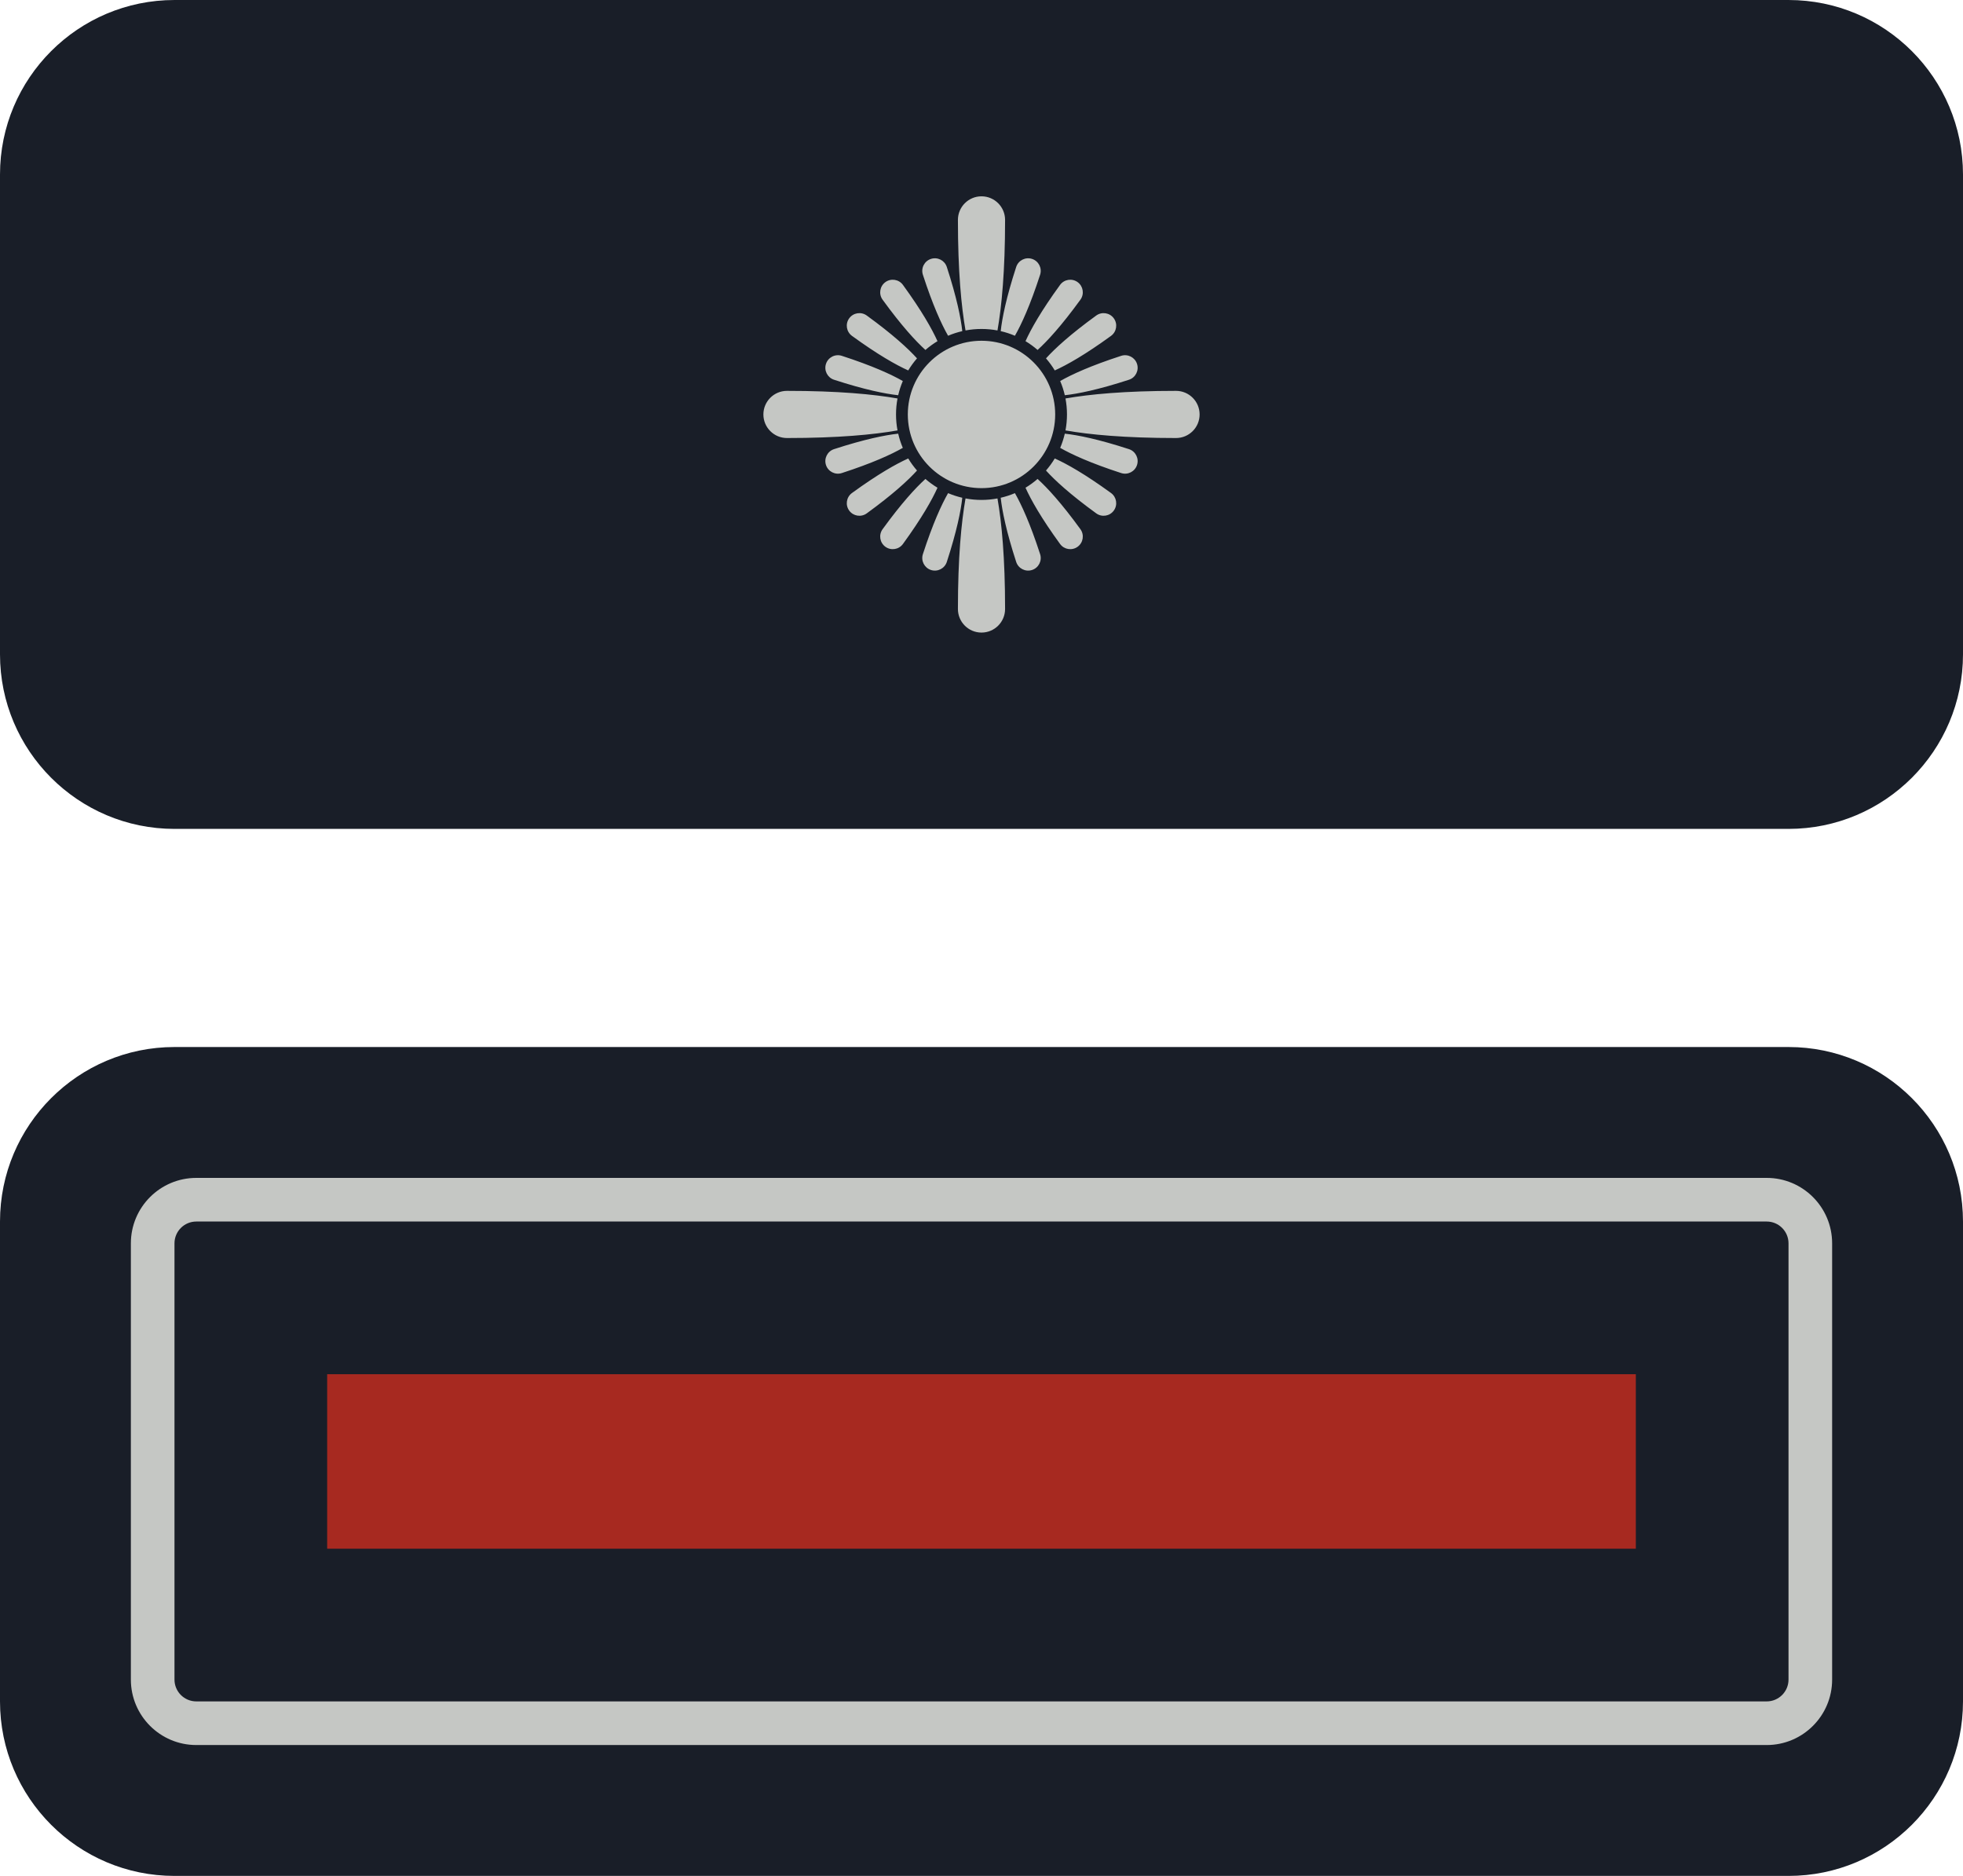
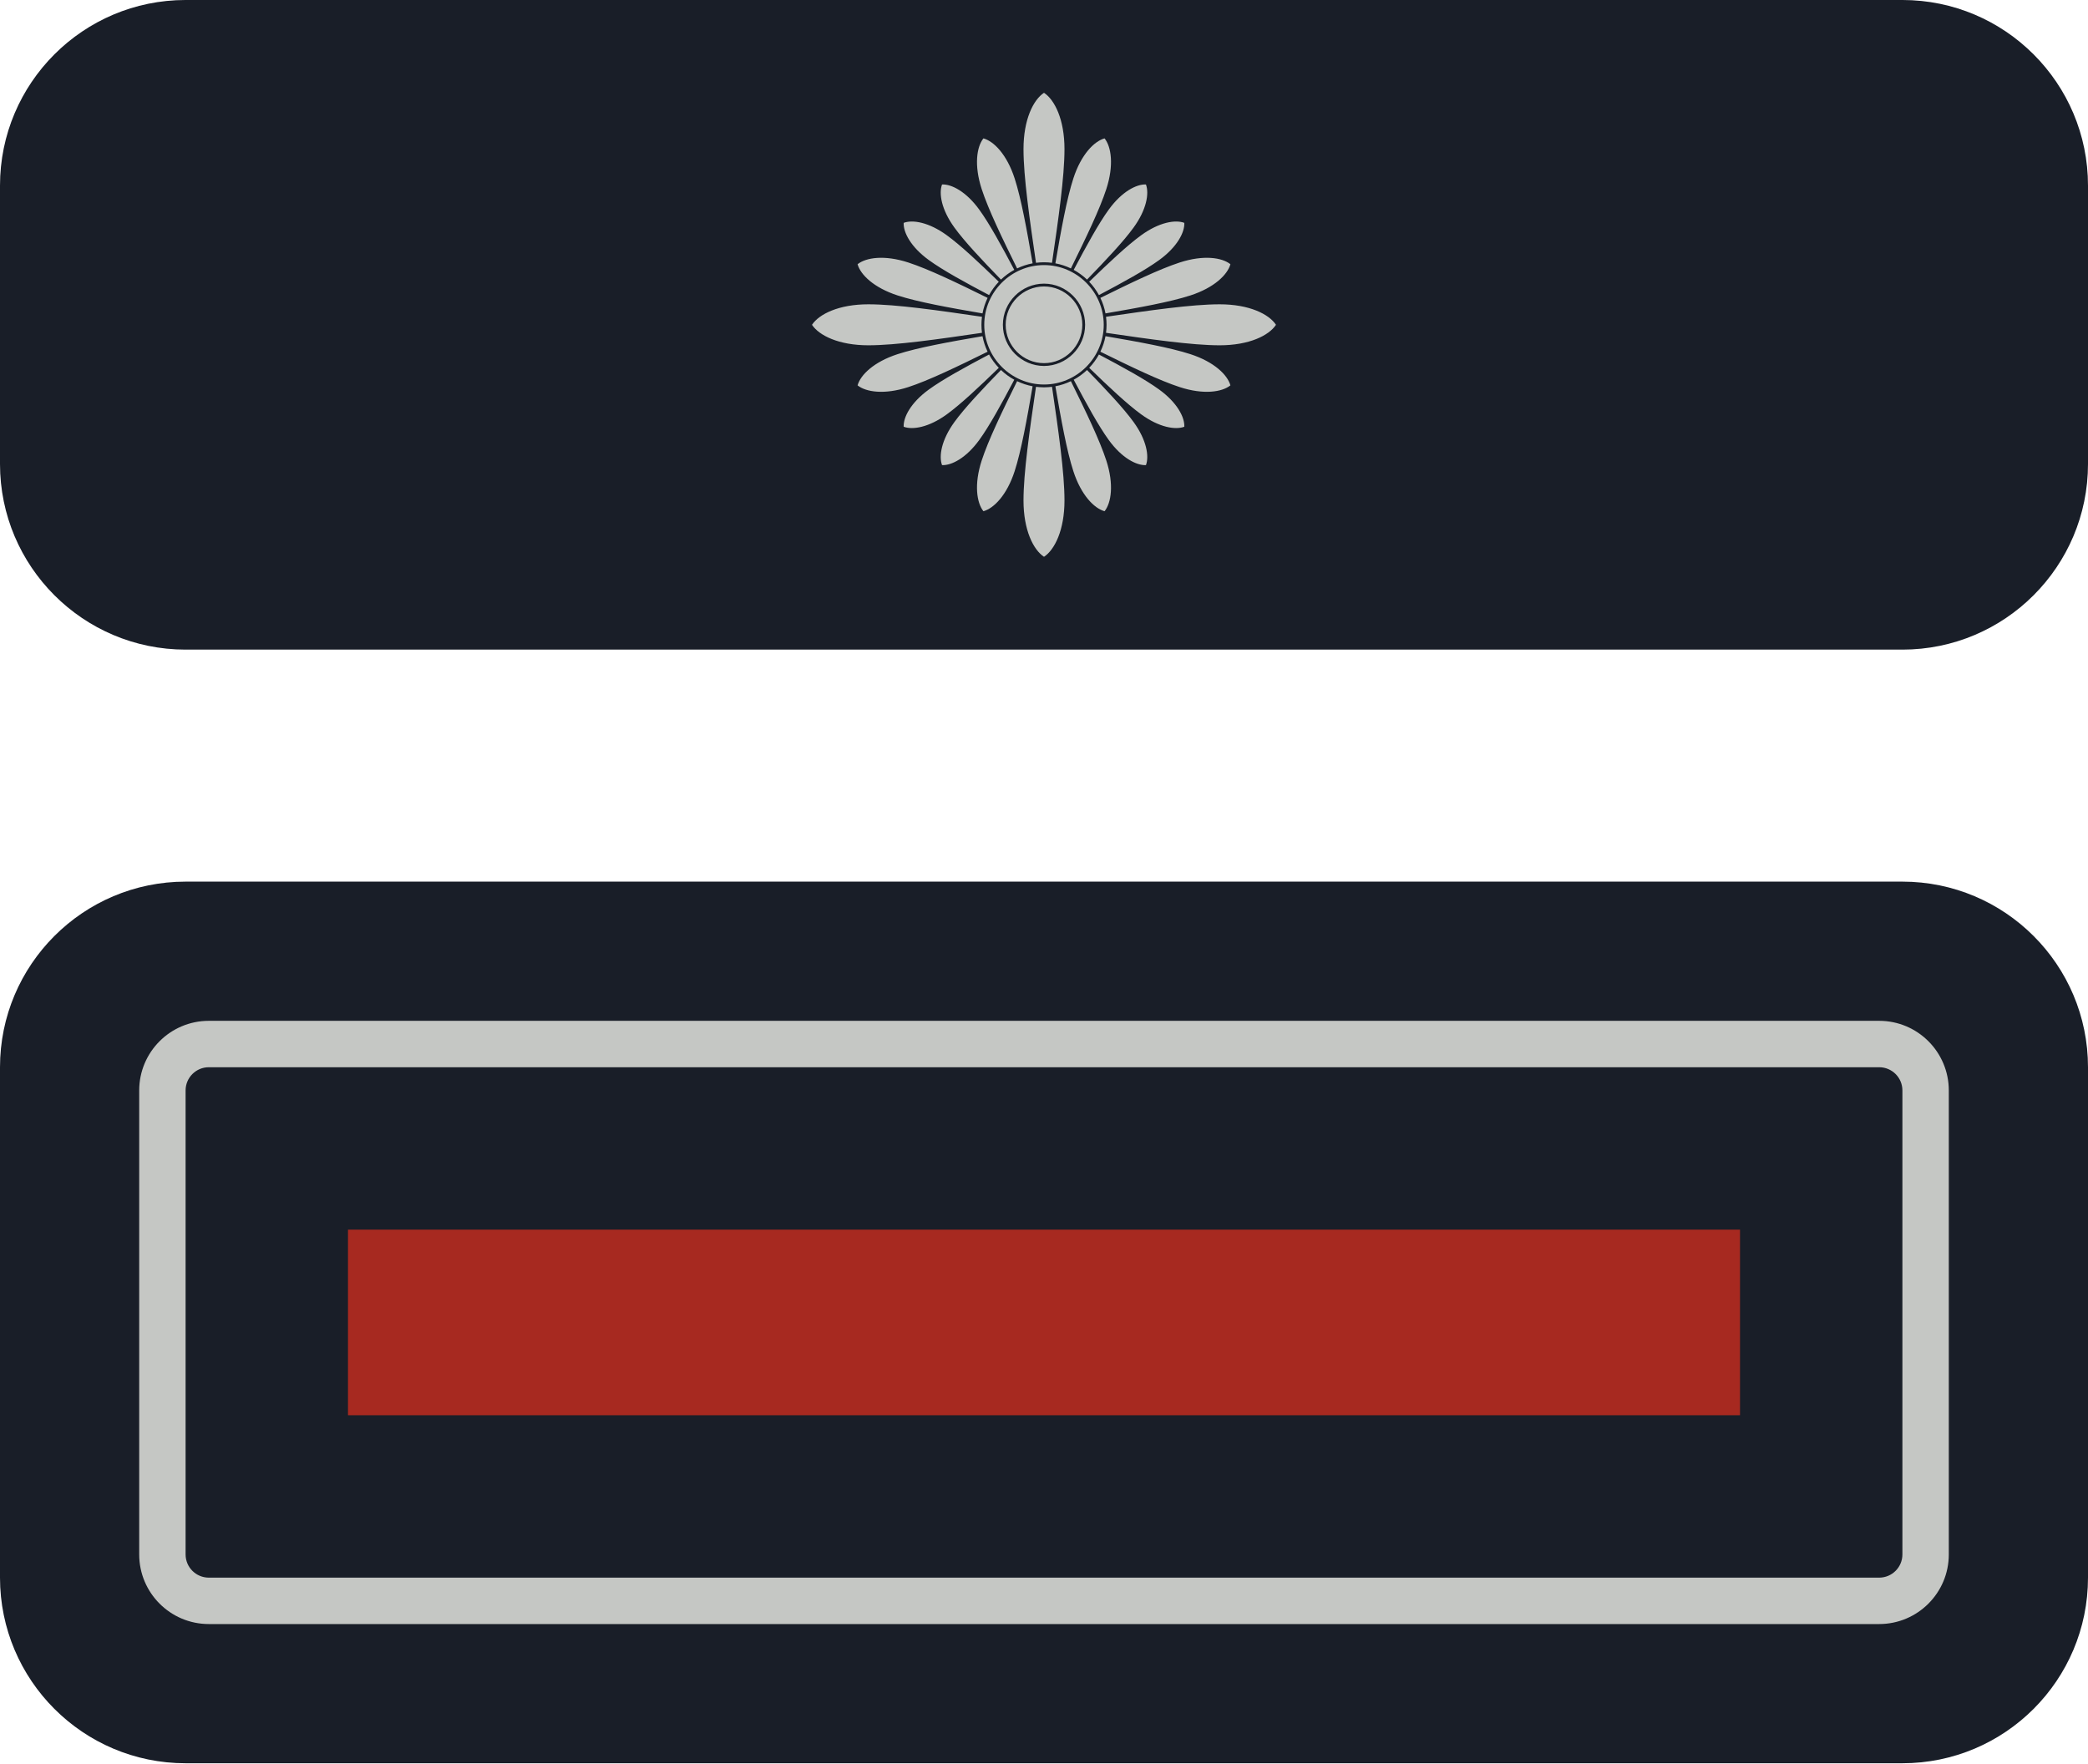
- <svg xmlns="http://www.w3.org/2000/svg" width="100%" height="100%" viewBox="0 0 90 86" version="1.1" xml:space="preserve" style="fill-rule:evenodd;clip-rule:evenodd;stroke-linejoin:round;stroke-miterlimit:2;">
-   <g transform="matrix(1,0,0,1,-100,-312)">
-     <g id="BM-Stv.-Werführer" transform="matrix(1,0,0,2.26316,100,312)">
-       <rect x="0" y="0" width="90" height="38" style="fill:none;" />
+ <svg xmlns="http://www.w3.org/2000/svg" width="100%" height="100%" viewBox="0 0 90 76" version="1.1" xml:space="preserve" style="fill-rule:evenodd;clip-rule:evenodd;stroke-linejoin:round;stroke-miterlimit:2;">
+   <g transform="matrix(1,0,0,1,-110,-252)">
+     <g id="BM-Stv.-Wf" transform="matrix(0.762712,0,0,0.752475,110,592.871)">
+       <rect x="0" y="-453" width="118" height="101" style="fill:none;" />
      <clipPath id="_clip1">
-         <rect x="0" y="0" width="90" height="38" />
+         <rect x="0" y="-453" width="118" height="101" />
      </clipPath>
      <g clip-path="url(#_clip1)">
-         <g transform="matrix(1,0,0,0.44186,-30,-7.95349)">
-           <g transform="matrix(1.125,0,0,1.26667,-7.125,-3.66667)">
-             <path d="M113,61.316C113,57.83 109.814,55 105.889,55L40.111,55C36.186,55 33,57.83 33,61.316L33,78.684C33,82.17 36.186,85 40.111,85L105.889,85C109.814,85 113,82.17 113,78.684L113,61.316Z" style="fill:rgb(25,30,40);" />
-           </g>
-           <g transform="matrix(0.975,0,0,0.866667,3.825,24.3333)">
-             <path d="M113,58.462C113,56.551 111.621,55 109.923,55L36.077,55C34.379,55 33,56.551 33,58.462L33,81.538C33,83.449 34.379,85 36.077,85L109.923,85C111.621,85 113,83.449 113,81.538L113,58.462ZM110.949,58.462L110.949,81.538C110.949,82.175 110.489,82.692 109.923,82.692C109.923,82.692 36.077,82.692 36.077,82.692C35.511,82.692 35.051,82.175 35.051,81.538L35.051,58.462C35.051,57.825 35.511,57.308 36.077,57.308C36.077,57.308 109.923,57.308 109.923,57.308C110.489,57.308 110.949,57.825 110.949,58.462Z" style="fill:rgb(197,199,196);" />
-           </g>
-           <g transform="matrix(1.63286e-16,2.66667,-20,1.22465e-15,1145,-217.667)">
-             <rect x="112" y="52" width="3" height="3" style="fill:rgb(167,41,32);" />
+         <g id="Elemente.afdesign" transform="matrix(1.31111,0,0,1.32895,59,-377.25)">
+           <g transform="matrix(1,0,0,1,-155,-19)">
+             <g id="_1BG-GR" transform="matrix(1,0,0,1,110,0)">
+               <rect x="0" y="0" width="90" height="38" style="fill:none;" />
+               <clipPath id="_clip2">
+                 <rect x="0" y="0" width="90" height="38" />
+               </clipPath>
+               <g clip-path="url(#_clip2)">
+                 <g transform="matrix(1.125,0,0,1.26667,-37.125,-69.6667)">
+                   <path d="M113,61.316C113,57.83 109.814,55 105.889,55L40.111,55C36.186,55 33,57.83 33,61.316L33,78.684C33,82.17 36.186,85 40.111,85L105.889,85C109.814,85 113,82.17 113,78.684L113,61.316Z" style="fill:rgb(25,30,40);" />
+                 </g>
+               </g>
+             </g>
          </g>
        </g>
-         <g transform="matrix(1,0,0,0.44186,-30,-7.95349)">
-           <g transform="matrix(1.125,0,0,1.26667,-7.125,-51.6667)">
-             <path d="M113,61.316C113,57.83 109.814,55 105.889,55L40.111,55C36.186,55 33,57.83 33,61.316L33,78.684C33,82.17 36.186,85 40.111,85L105.889,85C109.814,85 113,82.17 113,78.684L113,61.316Z" style="fill:rgb(25,30,40);" />
+         <g id="Elemente.afdesign1" transform="matrix(1.31111,0,0,1.32895,59,-434.395)">
+           <g transform="matrix(1,0,0,1,-45,-14)">
+             <g id="ST-BG-GR" transform="matrix(1,0,0,0.736842,0,0)">
+               <rect x="0" y="0" width="90" height="38" style="fill:none;" />
+               <clipPath id="_clip3">
+                 <rect x="0" y="0" width="90" height="38" />
+               </clipPath>
+               <g clip-path="url(#_clip3)">
+                 <g transform="matrix(1.125,0,0,1.26667,-37.125,-69.6667)">
+                   <path d="M113,63.571C113,58.841 109.814,55 105.889,55L40.111,55C36.186,55 33,58.841 33,63.571L33,76.429C33,81.159 36.186,85 40.111,85L105.889,85C109.814,85 113,81.159 113,76.429L113,63.571Z" style="fill:rgb(25,30,40);" />
+                 </g>
+               </g>
+             </g>
          </g>
-           <g transform="matrix(0.27027,0,0,0.27027,61.0811,23.4865)">
-             <path d="M54.21,64.247C54.925,68.325 55.5,74.308 55.5,83C55.5,85.208 53.708,87 51.5,87C49.292,87 47.5,85.208 47.5,83C47.5,74.308 48.075,68.325 48.79,64.247C49.668,64.413 50.574,64.5 51.5,64.5C52.426,64.5 53.332,64.413 54.21,64.247ZM57.169,63.348C58.288,65.306 59.756,68.505 61.443,73.696C61.807,74.816 61.193,76.02 60.073,76.384C58.953,76.748 57.748,76.134 57.384,75.014C55.698,69.824 55.005,66.372 54.76,64.131C55.592,63.94 56.398,63.677 57.169,63.348ZM45.831,63.348C46.602,63.676 47.408,63.94 48.24,64.131C47.995,66.372 47.302,69.824 45.616,75.014C45.252,76.134 44.047,76.748 42.927,76.384C41.807,76.02 41.193,74.816 41.557,73.696C43.244,68.505 44.712,65.306 45.831,63.348ZM61.013,60.94C62.682,62.455 65.068,65.045 68.278,69.463C68.971,70.416 68.759,71.752 67.806,72.444C66.854,73.136 65.518,72.924 64.826,71.972C61.617,67.555 59.892,64.486 58.966,62.43C59.692,61.993 60.376,61.494 61.013,60.94ZM41.987,60.94C42.623,61.494 43.308,61.993 44.034,62.43C43.108,64.486 41.383,67.555 38.174,71.972C37.482,72.924 36.146,73.136 35.194,72.444C34.241,71.752 34.029,70.416 34.722,69.463C37.932,65.045 40.318,62.455 41.987,60.94ZM63.93,57.466C65.986,58.392 69.055,60.117 73.472,63.326C74.424,64.018 74.636,65.354 73.944,66.306C73.252,67.259 71.916,67.471 70.963,66.778C66.545,63.568 63.955,61.182 62.44,59.513C62.994,58.877 63.493,58.192 63.93,57.466ZM39.07,57.466C39.507,58.192 40.006,58.876 40.56,59.513C39.045,61.182 36.455,63.568 32.037,66.778C31.084,67.471 29.748,67.259 29.056,66.306C28.364,65.354 28.576,64.018 29.528,63.326C33.945,60.117 37.014,58.392 39.07,57.466ZM51.5,37.5C58.399,37.5 64,43.101 64,50C64,56.899 58.399,62.5 51.5,62.5C44.601,62.5 39,56.899 39,50C39,43.101 44.601,37.5 51.5,37.5ZM65.631,53.26C67.872,53.505 71.324,54.198 76.514,55.884C77.634,56.248 78.248,57.453 77.884,58.573C77.52,59.693 76.316,60.307 75.196,59.943C70.005,58.256 66.806,56.788 64.848,55.669C65.176,54.898 65.44,54.092 65.631,53.26ZM37.369,53.26C37.56,54.092 37.823,54.898 38.152,55.669C36.194,56.788 32.995,58.256 27.804,59.943C26.684,60.307 25.48,59.693 25.116,58.573C24.752,57.453 25.366,56.248 26.486,55.884C31.676,54.198 35.128,53.505 37.369,53.26ZM65.747,47.29C69.825,46.575 75.808,46 84.5,46C86.708,46 88.5,47.792 88.5,50C88.5,52.208 86.708,54 84.5,54C75.808,54 69.825,53.425 65.747,52.71C65.913,51.832 66,50.926 66,50C66,49.074 65.913,48.168 65.747,47.29ZM37.253,52.71C33.175,53.425 27.192,54 18.5,54C16.292,54 14.5,52.208 14.5,50C14.5,47.792 16.292,46 18.5,46C27.192,46 33.175,46.575 37.253,47.29C37.087,48.168 37,49.074 37,50C37,50.926 37.087,51.832 37.253,52.71ZM64.848,44.331C66.806,43.212 70.005,41.744 75.196,40.057C76.316,39.693 77.52,40.307 77.884,41.427C78.248,42.547 77.634,43.752 76.514,44.116C71.324,45.802 67.872,46.495 65.631,46.74C65.44,45.908 65.177,45.102 64.848,44.331ZM37.369,46.74C35.128,46.495 31.676,45.802 26.486,44.116C25.366,43.752 24.752,42.547 25.116,41.427C25.48,40.307 26.684,39.693 27.804,40.057C32.995,41.744 36.194,43.212 38.152,44.331C37.824,45.102 37.56,45.908 37.369,46.74ZM62.44,40.487C63.955,38.818 66.545,36.432 70.963,33.222C71.916,32.529 73.252,32.741 73.944,33.694C74.636,34.646 74.424,35.982 73.472,36.674C69.055,39.883 65.986,41.608 63.93,42.534C63.493,41.808 62.994,41.124 62.44,40.487ZM39.07,42.534C37.014,41.608 33.945,39.883 29.528,36.674C28.576,35.982 28.364,34.646 29.056,33.694C29.748,32.741 31.084,32.529 32.037,33.222C36.455,36.432 39.045,38.818 40.56,40.487C40.006,41.123 39.507,41.808 39.07,42.534ZM58.966,37.57C59.892,35.514 61.617,32.445 64.826,28.028C65.518,27.076 66.854,26.864 67.806,27.556C68.759,28.248 68.971,29.584 68.278,30.537C65.068,34.955 62.682,37.545 61.013,39.06C60.377,38.506 59.692,38.007 58.966,37.57ZM41.987,39.06C40.318,37.545 37.932,34.955 34.722,30.537C34.029,29.584 34.241,28.248 35.194,27.556C36.146,26.864 37.482,27.076 38.174,28.028C41.383,32.445 43.108,35.514 44.034,37.57C43.308,38.007 42.624,38.506 41.987,39.06ZM54.76,35.869C55.005,33.628 55.698,30.176 57.384,24.986C57.748,23.866 58.953,23.252 60.073,23.616C61.193,23.98 61.807,25.184 61.443,26.304C59.756,31.495 58.288,34.694 57.169,36.652C56.398,36.324 55.592,36.06 54.76,35.869ZM45.831,36.652C44.712,34.694 43.244,31.495 41.557,26.304C41.193,25.184 41.807,23.98 42.927,23.616C44.047,23.252 45.252,23.866 45.616,24.986C47.302,30.176 47.995,33.628 48.24,35.869C47.408,36.06 46.602,36.323 45.831,36.652ZM48.79,35.753C48.075,31.675 47.5,25.692 47.5,17C47.5,14.792 49.292,13 51.5,13C53.708,13 55.5,14.792 55.5,17C55.5,25.692 54.925,31.675 54.21,35.753C53.332,35.587 52.426,35.5 51.5,35.5C50.574,35.5 49.668,35.587 48.79,35.753Z" style="fill:rgb(197,199,196);" />
+         </g>
+         <g id="Elemente.afdesign2" transform="matrix(1.31111,0,0,1.32895,59,-434.395)">
+           <g transform="matrix(1,0,0,1,-1225,-502)">
+             <g id="_1ST-S" transform="matrix(1,0,0,0.736842,1180,488)">
+               <rect x="0" y="0" width="90" height="38" style="fill:none;" />
+               <g transform="matrix(1,0,0,1.35714,-30,-24.4286)">
+                 <g id="Stern-Silber.afdesign" transform="matrix(0.2,0,0,0.2,75,32)">
+                   <g transform="matrix(1,0,0,1,-50,-50)">
+                     <clipPath id="_clip4">
+                       <rect x="0" y="0" width="100" height="100" />
+                     </clipPath>
+                     <g clip-path="url(#_clip4)">
+                       <g id="path5563" transform="matrix(2.33891,0,0,2.33891,-84.1155,-56.6067)">
+                         <path d="M58.079,51.292C57.862,51.32 57.641,51.336 57.418,51.339L57.264,51.339C57.04,51.336 56.82,51.32 56.603,51.292C56.014,55.308 55.452,59.22 55.452,61.763C55.452,64.492 56.355,66.307 57.341,66.957C58.327,66.307 59.229,64.492 59.229,61.763C59.229,59.22 58.668,55.308 58.079,51.292ZM54.863,50.774C55.311,50.99 55.79,51.149 56.292,51.243C55.767,54.307 55.239,57.211 54.633,59.077C53.921,61.269 52.722,62.491 51.76,62.757C51.138,61.977 50.886,60.283 51.598,58.09C52.205,56.224 53.485,53.563 54.863,50.774ZM59.819,50.774C59.371,50.99 58.891,51.149 58.39,51.243C58.915,54.307 59.442,57.211 60.049,59.077L60.049,59.077C60.761,61.269 61.96,62.491 62.922,62.757C63.544,61.977 63.796,60.283 63.084,58.09C62.477,56.224 61.197,53.563 59.819,50.774ZM53.376,49.745C53.743,50.094 54.155,50.396 54.603,50.641C53.433,52.856 52.31,54.906 51.371,56.198C50.173,57.848 48.829,58.549 47.947,58.509C47.637,57.683 47.888,56.188 49.087,54.538C50.026,53.245 51.629,51.543 53.376,49.745ZM61.306,49.745C60.939,50.094 60.526,50.396 60.079,50.641C61.249,52.856 62.372,54.906 63.31,56.198C64.509,57.848 65.853,58.549 66.735,58.509C67.045,57.683 66.794,56.188 65.595,54.538C64.656,53.245 63.052,51.543 61.306,49.745ZM52.279,48.318C52.523,48.766 52.826,49.178 53.175,49.545C51.378,51.291 49.675,52.894 48.382,53.833C46.732,55.032 45.238,55.284 44.411,54.973C44.371,54.092 45.072,52.748 46.723,51.549C48.015,50.61 50.064,49.487 52.279,48.318ZM62.403,48.318C62.158,48.766 61.856,49.178 61.506,49.545C63.304,51.291 65.007,52.894 66.299,53.833L66.299,53.833C67.95,55.032 69.444,55.284 70.27,54.973C70.31,54.092 69.609,52.748 67.959,51.549C66.667,50.61 64.618,49.487 62.403,48.318ZM51.675,46.629C51.769,47.131 51.929,47.611 52.145,48.059C49.357,49.435 46.697,50.716 44.83,51.322C42.638,52.035 40.944,51.783 40.164,51.161C40.429,50.199 41.652,49 43.844,48.287C45.709,47.681 48.612,47.153 51.675,46.629ZM63.007,46.629C62.913,47.131 62.753,47.61 62.537,48.059C65.325,49.435 67.985,50.716 69.852,51.322L69.852,51.322C72.044,52.035 73.738,51.783 74.518,51.161C74.253,50.199 73.03,49 70.838,48.287C68.972,47.681 66.07,47.153 63.007,46.629ZM57.337,40.077L57.344,40.077C60.363,40.077 62.846,42.561 62.846,45.58C62.846,48.598 60.363,51.082 57.344,51.082L57.337,51.082C54.319,51.082 51.835,48.598 51.835,45.58C51.835,42.561 54.319,40.077 57.337,40.077ZM61.129,45.582L61.129,45.577C61.129,43.499 59.419,41.788 57.341,41.788C55.263,41.788 53.553,43.499 53.553,45.577L53.553,45.582C53.553,47.66 55.263,49.371 57.341,49.371C59.419,49.371 61.129,47.66 61.129,45.582ZM60.872,45.577L60.872,45.582C60.872,47.519 59.278,49.113 57.341,49.113C55.404,49.113 53.81,47.519 53.81,45.582L53.81,45.577C53.81,43.64 55.404,42.046 57.341,42.046C59.278,42.046 60.872,43.64 60.872,45.577L60.872,45.577ZM51.626,46.318C51.594,46.076 51.578,45.829 51.578,45.58C51.578,45.33 51.594,45.083 51.626,44.841C47.611,44.252 43.7,43.691 41.157,43.691C38.429,43.691 36.614,44.594 35.963,45.58C36.614,46.565 38.429,47.468 41.157,47.468C43.7,47.468 47.611,46.907 51.626,46.318ZM63.056,44.841C67.071,44.252 70.982,43.691 73.525,43.691C76.253,43.691 78.068,44.594 78.718,45.58C78.068,46.565 76.253,47.468 73.525,47.468C70.982,47.468 67.071,46.907 63.056,46.318C63.088,46.076 63.104,45.829 63.104,45.58C63.104,45.33 63.088,45.083 63.056,44.841ZM62.537,43.101C62.753,43.549 62.913,44.028 63.007,44.53C66.07,44.006 68.972,43.478 70.838,42.872C73.03,42.159 74.253,40.96 74.518,39.998C73.738,39.376 72.044,39.125 69.852,39.837C67.985,40.443 65.325,41.724 62.537,43.101ZM51.675,44.53C48.612,44.006 45.709,43.478 43.844,42.872C41.652,42.159 40.429,40.96 40.164,39.998C40.944,39.376 42.638,39.125 44.83,39.837C46.697,40.443 49.357,41.724 52.145,43.1C51.929,43.549 51.769,44.028 51.675,44.53ZM61.506,41.614C61.856,41.981 62.158,42.394 62.403,42.841C64.618,41.672 66.667,40.549 67.959,39.61C69.609,38.411 70.31,37.068 70.27,36.186C69.444,35.875 67.95,36.127 66.299,37.326C65.007,38.265 63.304,39.868 61.506,41.614ZM52.279,42.841C50.064,41.672 48.014,40.549 46.723,39.61C45.072,38.411 44.371,37.068 44.411,36.186C45.238,35.875 46.732,36.127 48.382,37.326C49.675,38.265 51.378,39.868 53.176,41.614C52.826,41.981 52.523,42.394 52.279,42.841ZM60.079,40.518C60.526,40.763 60.939,41.065 61.306,41.414C63.052,39.616 64.656,37.914 65.595,36.621C66.794,34.971 67.045,33.476 66.735,32.65C65.853,32.61 64.509,33.311 63.31,34.961C62.372,36.253 61.249,38.303 60.079,40.518ZM53.376,41.414C51.629,39.616 50.026,37.914 49.087,36.621C47.888,34.971 47.637,33.476 47.947,32.65C48.829,32.61 50.172,33.311 51.371,34.961C52.31,36.253 53.433,38.303 54.603,40.518C54.155,40.763 53.743,41.065 53.376,41.414ZM58.39,39.916C58.892,40.01 59.371,40.169 59.819,40.385C61.196,37.597 62.477,34.936 63.084,33.069C63.796,30.876 63.544,29.182 62.922,28.403C61.96,28.668 60.761,29.89 60.049,32.083C59.442,33.948 58.915,36.852 58.39,39.916ZM54.863,40.385C53.486,37.597 52.205,34.936 51.598,33.069C50.886,30.876 51.138,29.182 51.76,28.403C52.722,28.668 53.921,29.89 54.633,32.083C55.239,33.948 55.767,36.852 56.292,39.916C55.791,40.01 55.311,40.169 54.863,40.385ZM56.603,39.867C56.014,35.851 55.452,31.939 55.452,29.396C55.452,26.667 56.355,24.852 57.341,24.202C58.327,24.852 59.229,26.667 59.229,29.396C59.229,31.939 58.668,35.851 58.079,39.867C57.838,39.836 57.593,39.82 57.344,39.82L57.337,39.82C57.089,39.82 56.844,39.836 56.603,39.867Z" style="fill:rgb(197,199,196);" />
+                       </g>
+                     </g>
+                   </g>
+                   <g>
+                                     </g>
+                 </g>
+               </g>
+             </g>
+           </g>
+         </g>
+         <g id="Elemente.afdesign3" transform="matrix(1.31111,0,0,1.32895,59,-409.145)">
+           <g transform="matrix(1,0,0,1,-1015,-493)">
+             <g id="SP-L" transform="matrix(1,0,0,0.15625,940,458.156)">
+               <rect x="30" y="191" width="90" height="64" style="fill:none;" />
+             </g>
+           </g>
+         </g>
+         <g id="Elemente.afdesign4" transform="matrix(1.31111,0,0,1.32895,59,-377.25)">
+           <g transform="matrix(1,0,0,1,-1435,-187)">
+             <g id="_1BR-S" transform="matrix(1,0,0,1,1390,168)">
+               <rect x="0" y="0" width="90" height="38" style="fill:none;" />
+               <g transform="matrix(0.975,0,0,0.866667,-26.175,-41.6667)">
+                 <path d="M113,58.462C113,56.551 111.621,55 109.923,55L36.077,55C34.379,55 33,56.551 33,58.462L33,81.538C33,83.449 34.379,85 36.077,85L109.923,85C111.621,85 113,83.449 113,81.538L113,58.462ZM110.949,58.462L110.949,81.538C110.949,82.175 110.489,82.692 109.923,82.692C109.923,82.692 36.077,82.692 36.077,82.692C35.511,82.692 35.051,82.175 35.051,81.538L35.051,58.462C35.051,57.825 35.511,57.308 36.077,57.308L109.923,57.308C110.489,57.308 110.949,57.825 110.949,58.462Z" style="fill:rgb(197,199,196);" />
+               </g>
+             </g>
+           </g>
+         </g>
+         <g id="Elemente.afdesign5" transform="matrix(1.31111,0,0,1.32895,59,-377.25)">
+           <g transform="matrix(1,0,0,1,-795,-19)">
+             <g id="_1LN-R" transform="matrix(1,0,0,1,750,0)">
+               <rect x="0" y="0" width="90" height="38" style="fill:none;" />
+               <g transform="matrix(1.63286e-16,2.66667,-20,1.22465e-15,1115,-283.667)">
+                 <rect x="112" y="52" width="3" height="3" style="fill:rgb(167,41,32);" />
+               </g>
+             </g>
          </g>
        </g>
      </g>
    </g>
  </g>
</svg>
